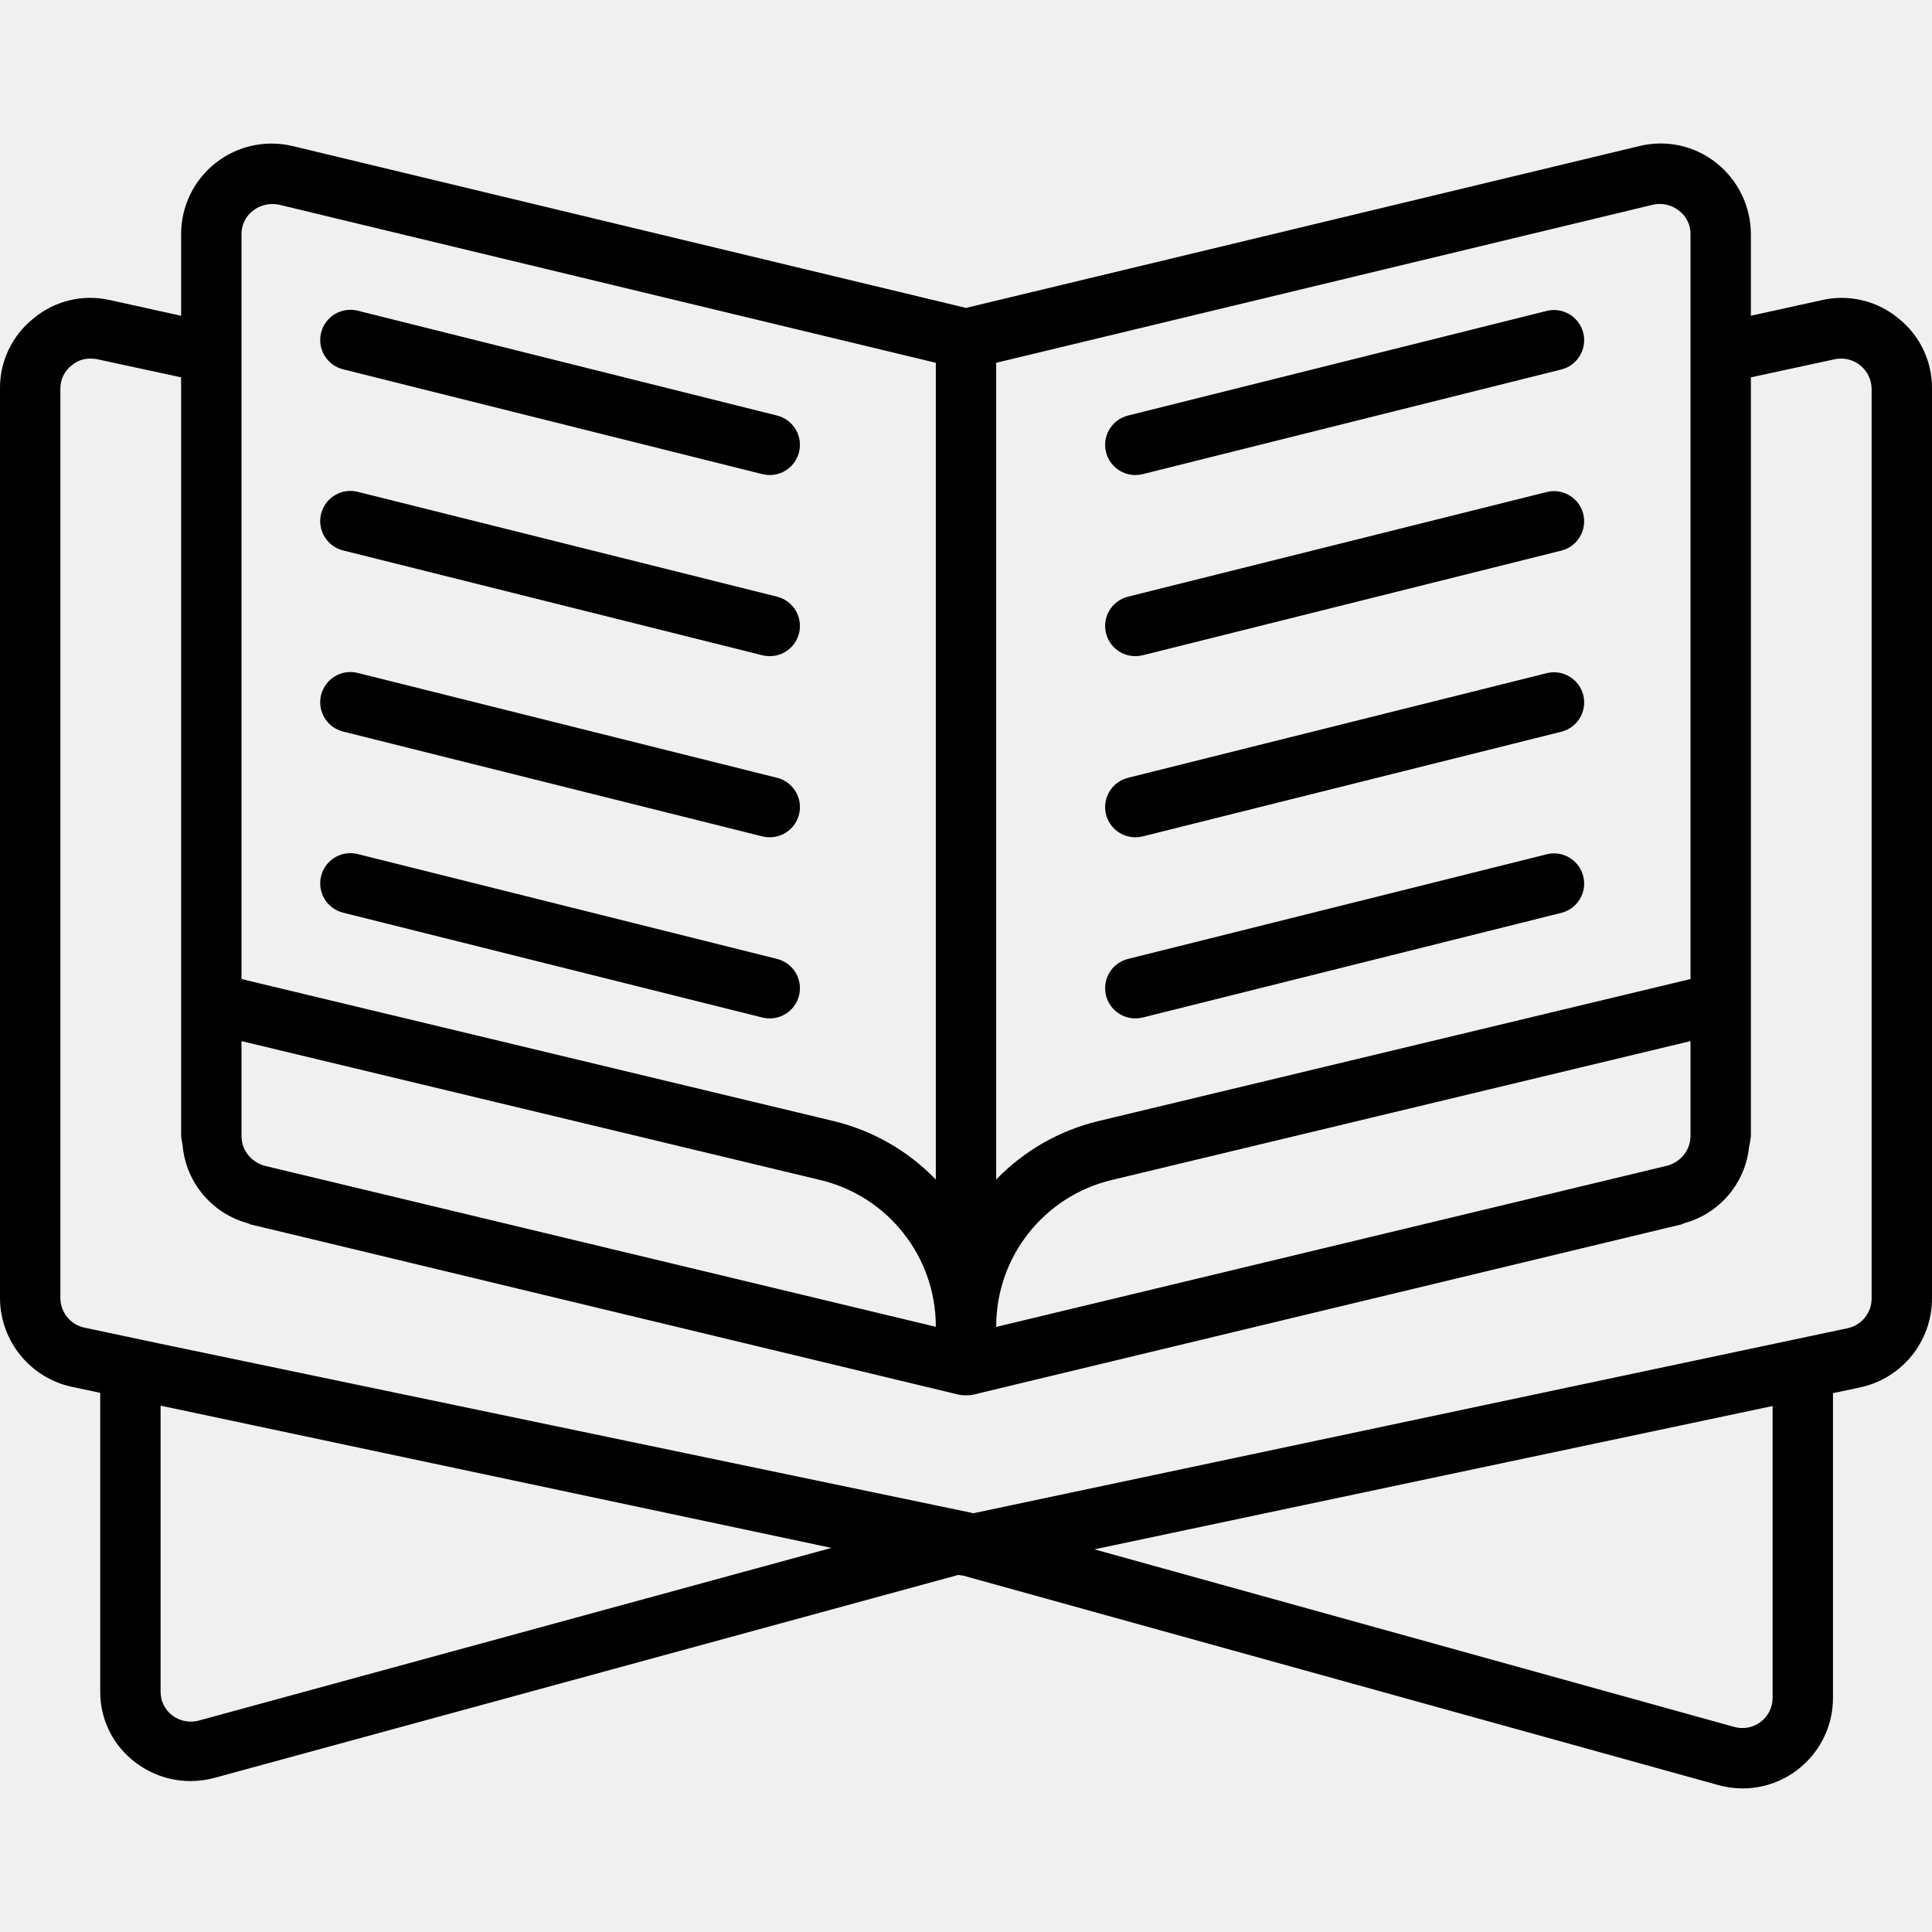
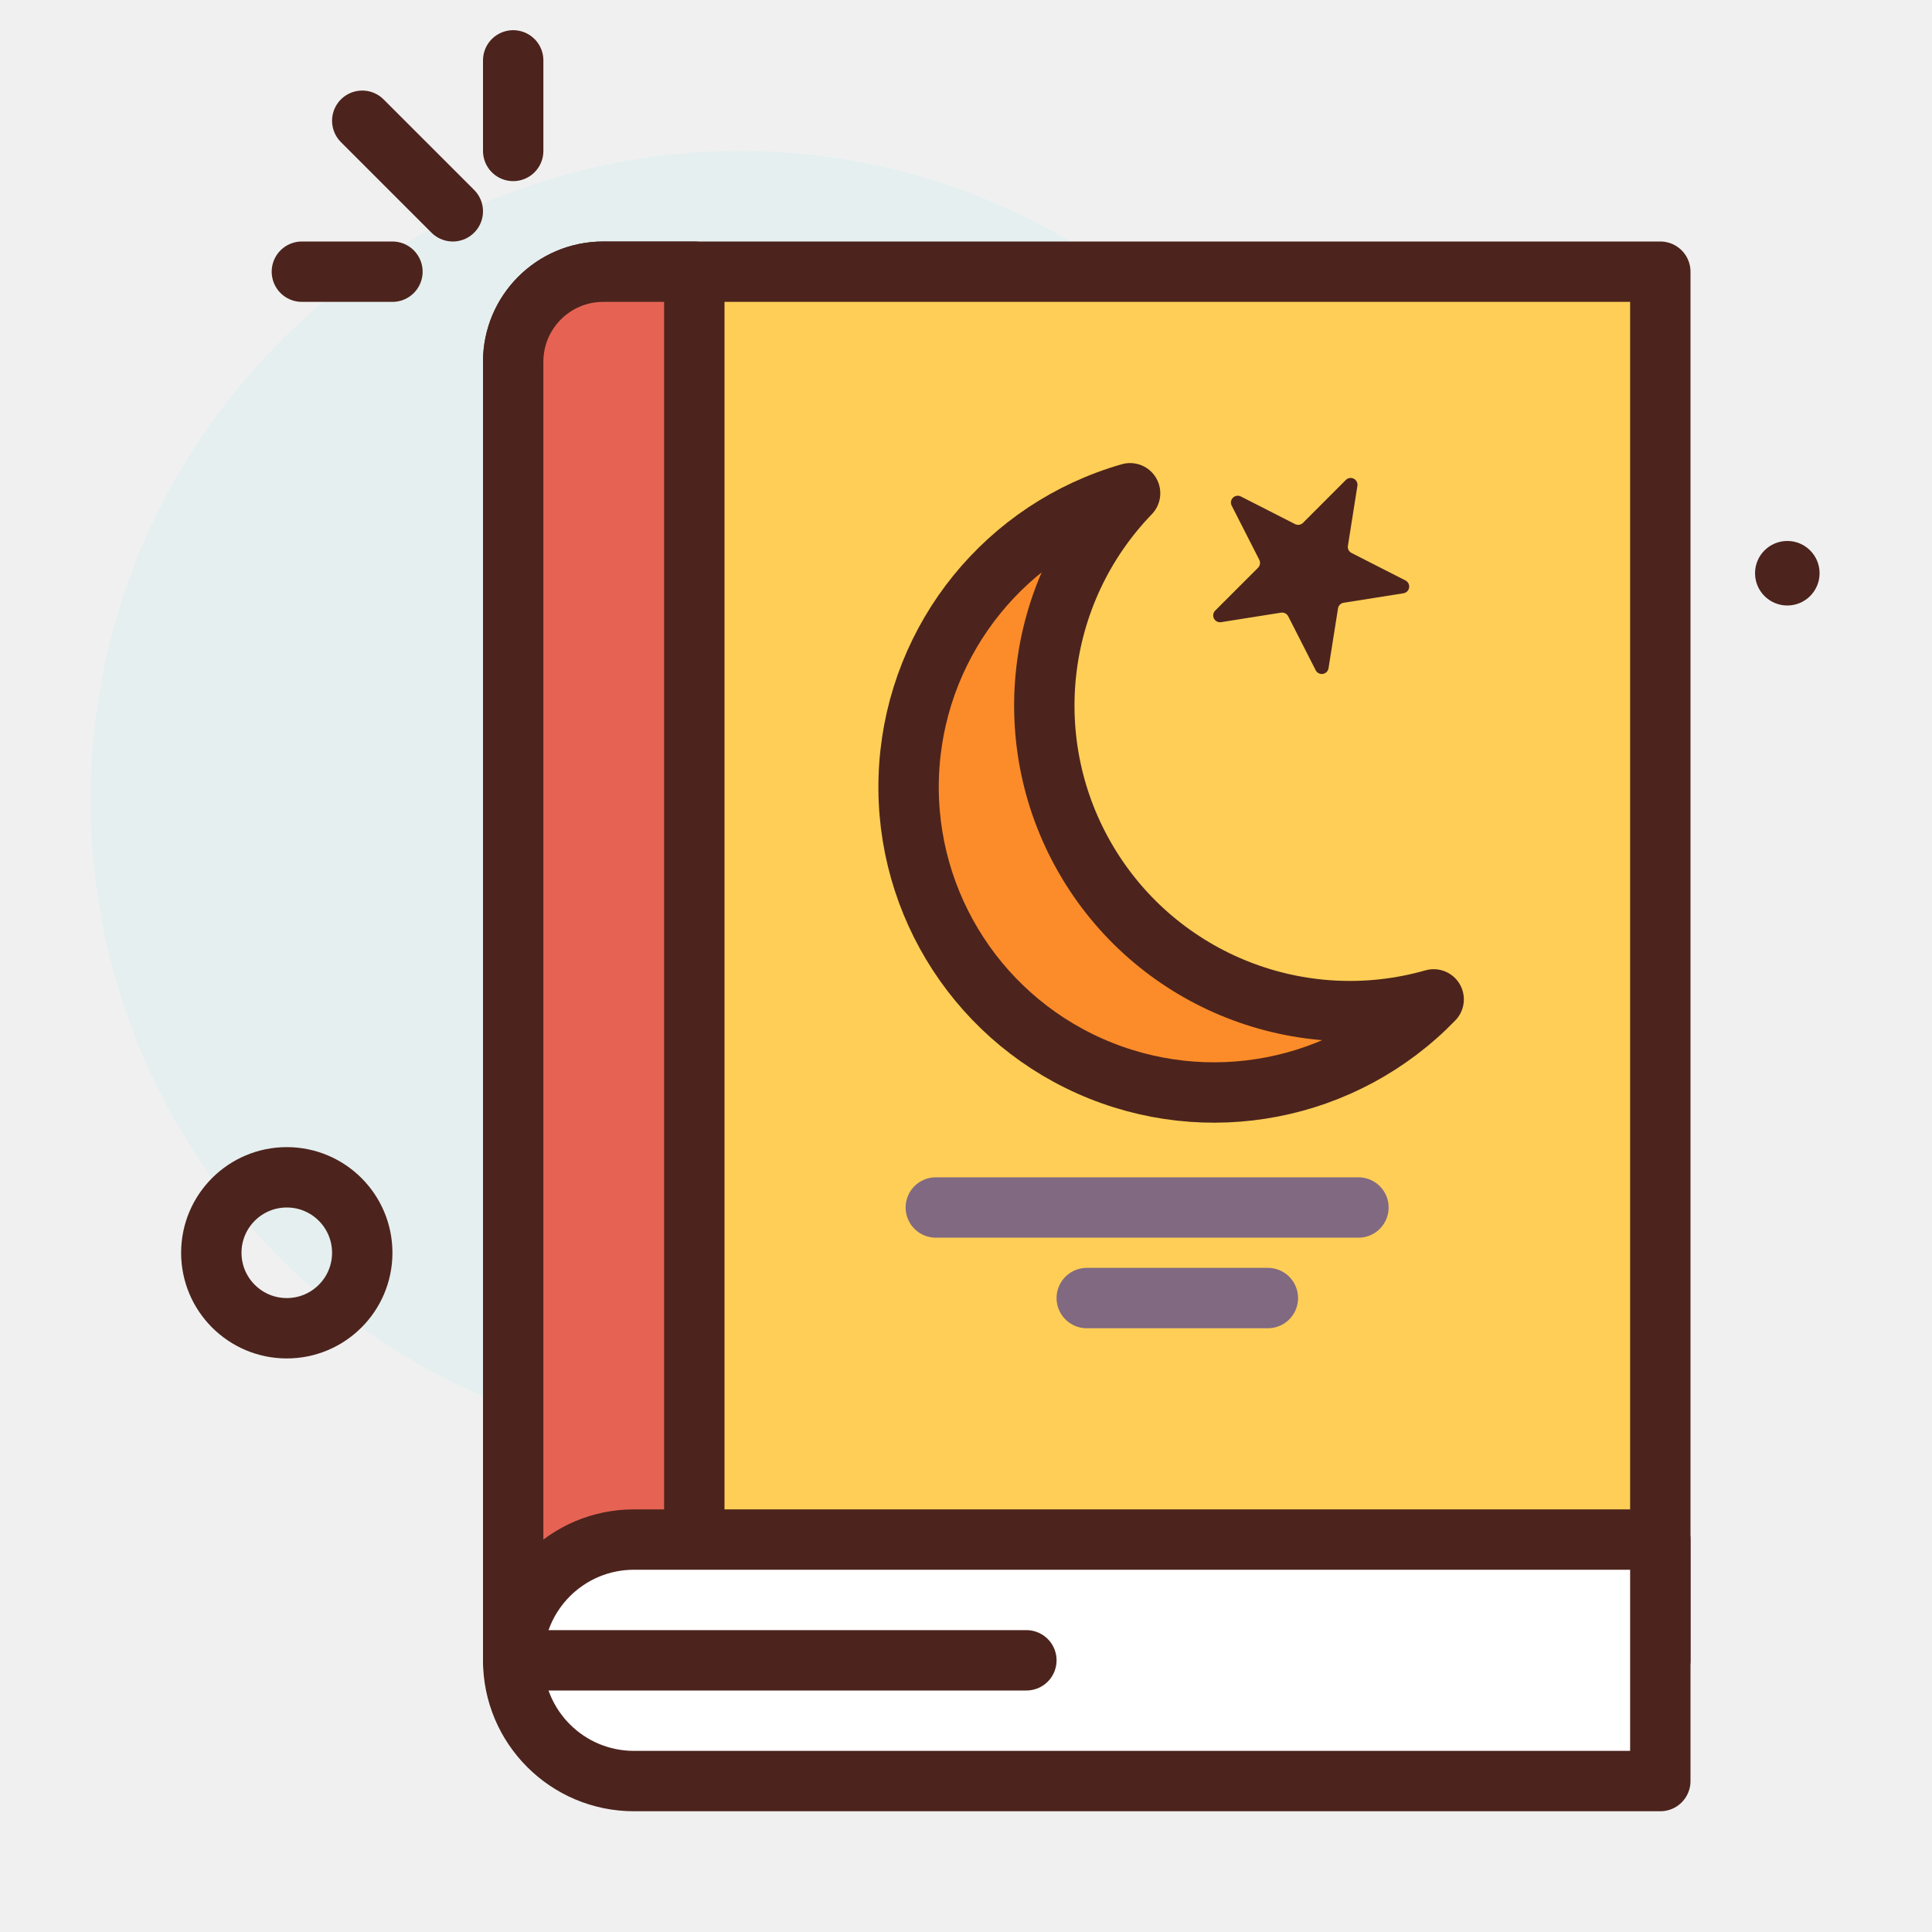
- <svg xmlns="http://www.w3.org/2000/svg" data-name="Layer 1" viewBox="0 0 32 32">
-   <path d="M31.44 5.27a1.472 1.472 0 0 0-1.26-.3L29 5.23V3.88a1.512 1.512 0 0 0-.57-1.18 1.48 1.48 0 0 0-1.28-.28L16 5.1 4.85 2.42A1.498 1.498 0 0 0 3 3.88v1.35l-1.18-.26a1.465 1.465 0 0 0-1.26.3A1.47 1.47 0 0 0 0 6.44V21.5a1.508 1.508 0 0 0 1.19 1.47l.47.1v4.954a1.456 1.456 0 0 0 .592 1.174 1.503 1.503 0 0 0 .904.302 1.542 1.542 0 0 0 .405-.055l12.314-3.36.025.005a.204.204 0 0 0 .045.005l12.514 3.471a1.524 1.524 0 0 0 .405.056 1.5 1.5 0 0 0 1.496-1.5v-5.047l.45-.095A1.508 1.508 0 0 0 32 21.51V6.44a1.47 1.47 0 0 0-.56-1.17Zm-14.94.739L27.38 3.39a.512.512 0 0 1 .43.1.479.479 0 0 1 .19.39v12.336l-9.817 2.355a3.484 3.484 0 0 0-1.683.966Zm0 15.967a2.494 2.494 0 0 1 1.916-2.432l9.584-2.3v1.576a.505.505 0 0 1-.264.437.491.491 0 0 1-.119.05L16.5 21.978ZM4 3.88a.479.479 0 0 1 .19-.39.51.51 0 0 1 .31-.11.486.486 0 0 1 .12.01L15.5 6.009v13.528a3.485 3.485 0 0 0-1.683-.966L4 16.216Zm0 13.364 9.584 2.3a2.494 2.494 0 0 1 1.916 2.432L4.383 19.309a.491.491 0 0 1-.119-.05A.505.505 0 0 1 4 18.82Zm-.707 11.254a.505.505 0 0 1-.436-.083.487.487 0 0 1-.197-.391v-4.742l11.112 2.356Zm26.067-.377a.5.5 0 0 1-.633.483l-10.6-2.942 11.233-2.374ZM31 21.51a.503.503 0 0 1-.4.49l-13.81 2.923-.672.142-.015-.006-13.492-2.812L1.4 21.99a.503.503 0 0 1-.4-.49V6.44a.479.479 0 0 1 .19-.39.455.455 0 0 1 .31-.11.448.448 0 0 1 .11.01l1.39.3v12.571a1.443 1.443 0 0 0 .024.143 1.471 1.471 0 0 0 1.082 1.297c.016.005.028.015.044.02l.592.141L15.88 23.1a.446.446 0 0 0 .11.01h.02a.446.446 0 0 0 .11-.01l11.138-2.678.592-.142c.017-.004.03-.015.047-.02a1.469 1.469 0 0 0 1.074-1.269 1.449 1.449 0 0 0 .029-.17V6.25l1.39-.3a.506.506 0 0 1 .61.49Zm-12.196-7.642a.52.52 0 0 0 .12-.014l6.947-1.737a.5.5 0 0 0-.242-.97l-6.946 1.736a.5.5 0 0 0 .12.985Zm0-3a.52.52 0 0 0 .12-.014l6.947-1.737a.5.5 0 0 0-.242-.97l-6.946 1.736a.5.5 0 0 0 .12.985Zm0-3a.52.52 0 0 0 .12-.014l6.947-1.737a.5.5 0 0 0-.242-.97l-6.946 1.736a.5.5 0 0 0 .12.985Zm0 9a.52.52 0 0 0 .12-.014l6.947-1.737a.5.5 0 0 0-.242-.97l-6.946 1.736a.5.5 0 0 0 .12.985Zm-5.933-3.985-6.946-1.737a.5.5 0 0 0-.242.971l6.946 1.737a.52.52 0 0 0 .121.014.5.5 0 0 0 .121-.985Zm0-3L5.925 8.146a.5.5 0 0 0-.242.971l6.946 1.737a.52.52 0 0 0 .121.014.5.5 0 0 0 .121-.985Zm0-3L5.925 5.146a.5.5 0 0 0-.242.971l6.946 1.737a.52.52 0 0 0 .121.014.5.5 0 0 0 .121-.985Zm0 9-6.946-1.737a.5.5 0 0 0-.242.971l6.946 1.737a.52.52 0 0 0 .121.014.5.5 0 0 0 .121-.985Z" />
+ <svg xmlns="http://www.w3.org/2000/svg" width="800px" height="800px" viewBox="0 0 64 64">
+   <g id="quran">
+     <circle cx="59.207" cy="18.989" r="1.069" style="fill:#4c241d" />
+     <circle cx="24.5" cy="26.5" r="21.5" style="fill:#e5efef" />
+     <circle cx="9.5" cy="41.5" r="2.5" style="fill:none;stroke:#4c241d;stroke-linecap:round;stroke-linejoin:round;stroke-width:2px" />
+     <path d="M19.984,9H55a0,0,0,0,1,0,0V55a0,0,0,0,1,0,0H17a0,0,0,0,1,0,0V11.984A2.984,2.984,0,0,1,19.984,9Z" style="fill:#ffce56;stroke:#4c241d;stroke-linecap:round;stroke-linejoin:round;stroke-width:2px" />
+     <path d="M23,9H19.984A2.984,2.984,0,0,0,17,11.984V55h6Z" style="fill:#e66353;stroke:#4c241d;stroke-linecap:round;stroke-linejoin:round;stroke-width:2px" />
+     <path d="M21,51H55a0,0,0,0,1,0,0v8a0,0,0,0,1,0,0H21a4,4,0,0,1-4-4v0A4,4,0,0,1,21,51Z" style="fill:#ffffff;stroke:#4c241d;stroke-linecap:round;stroke-linejoin:round;stroke-width:2px" />
+     <line x1="34" y1="55" x2="17" y2="55" style="fill:none;stroke:#4c241d;stroke-linecap:round;stroke-linejoin:round;stroke-width:2px" />
+     <path d="M36.036,28.578a10.122,10.122,0,0,1,1.4-12.238A10.12,10.12,0,1,0,47.492,33.106,10.122,10.122,0,0,1,36.036,28.578Z" style="fill:#fc8c29;stroke:#4c241d;stroke-linecap:round;stroke-linejoin:round;stroke-width:2px" />
+     <path d="M41.114,16.451l1.787.911a.227.227,0,0,0,.263-.042L44.582,15.9a.226.226,0,0,1,.383.2l-.314,1.981a.225.225,0,0,0,.121.237l1.787.911a.226.226,0,0,1-.067.424l-1.981.314a.225.225,0,0,0-.188.188l-.314,1.981a.226.226,0,0,1-.425.067l-.91-1.787a.228.228,0,0,0-.237-.121l-1.981.314a.226.226,0,0,1-.2-.383l1.418-1.418a.228.228,0,0,0,.042-.263l-.911-1.787A.226.226,0,0,1,41.114,16.451Z" style="fill:#4c241d" />
+     <line x1="12" y1="4" x2="15" y2="7" style="fill:none;stroke:#4c241d;stroke-linecap:round;stroke-linejoin:round;stroke-width:2px" />
+     <line x1="17" y1="2" x2="17" y2="5" style="fill:none;stroke:#4c241d;stroke-linecap:round;stroke-linejoin:round;stroke-width:2px" />
+     <line x1="13" y1="9" x2="10" y2="9" style="fill:none;stroke:#4c241d;stroke-linecap:round;stroke-linejoin:round;stroke-width:2px" />
+     <line x1="31" y1="40" x2="45" y2="40" style="fill:none;stroke:#816982;stroke-linecap:round;stroke-linejoin:round;stroke-width:2px" />
+     <line x1="36" y1="43" x2="42" y2="43" style="fill:none;stroke:#816982;stroke-linecap:round;stroke-linejoin:round;stroke-width:2px" />
+   </g>
</svg>
